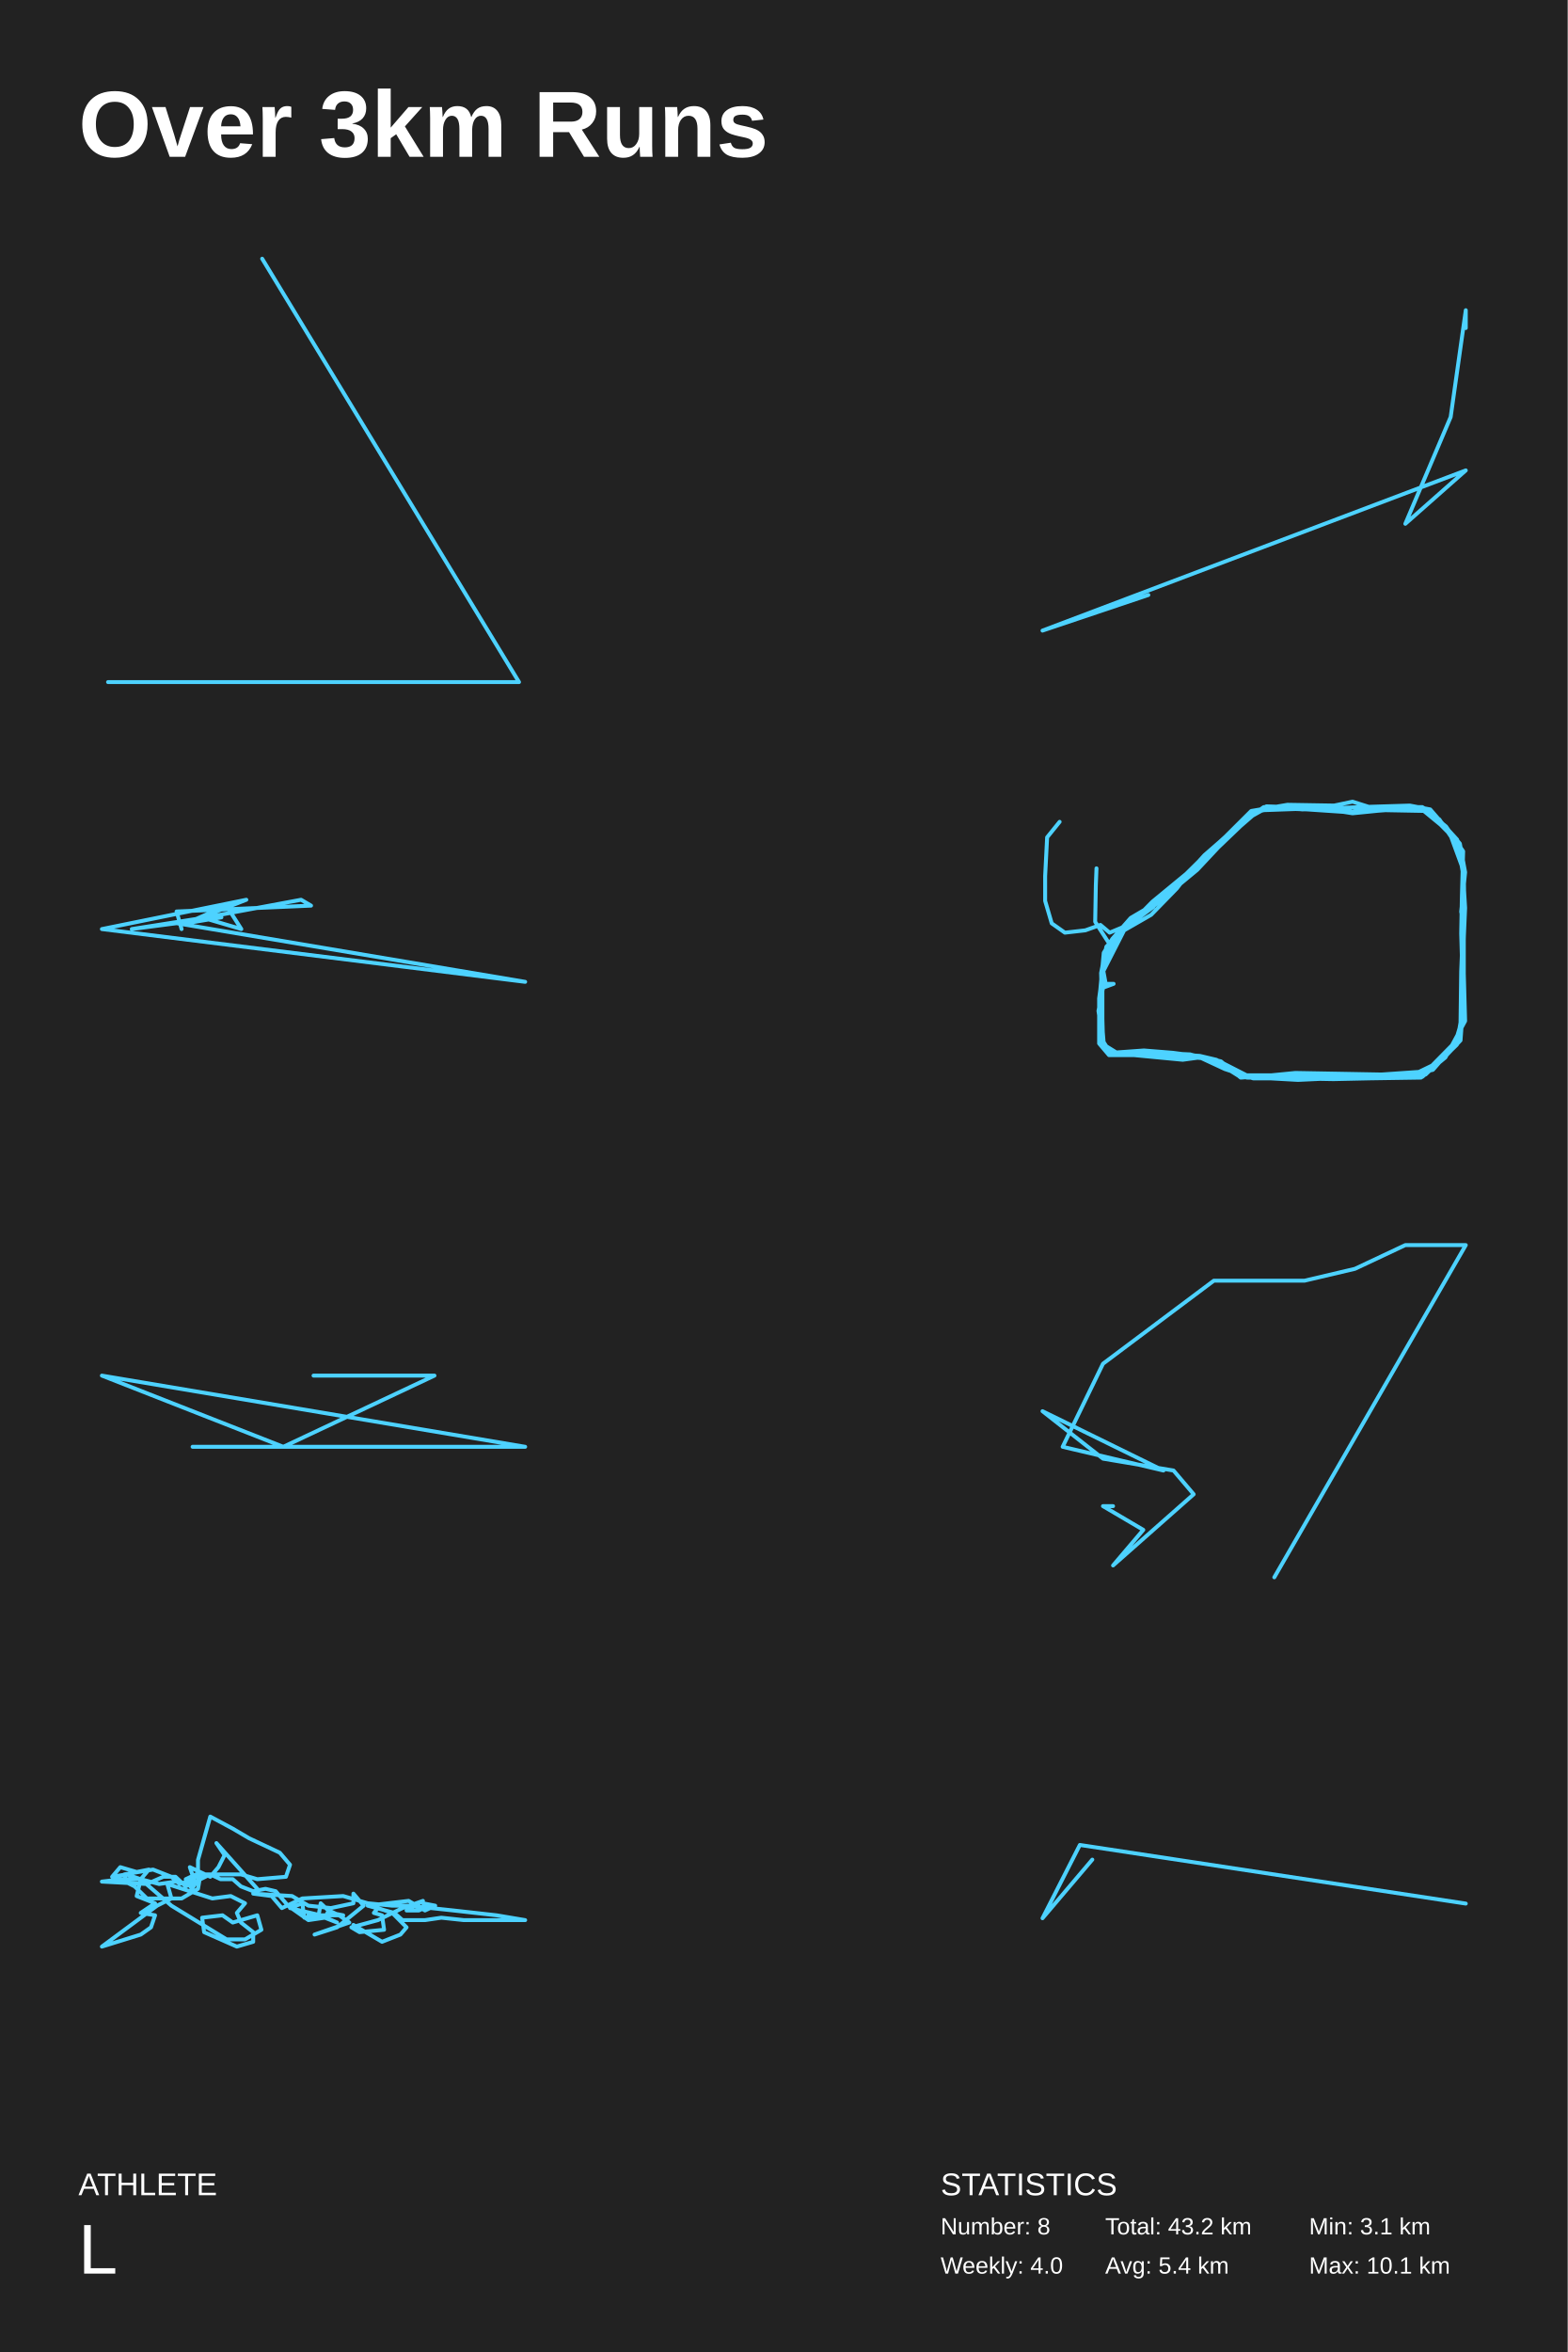
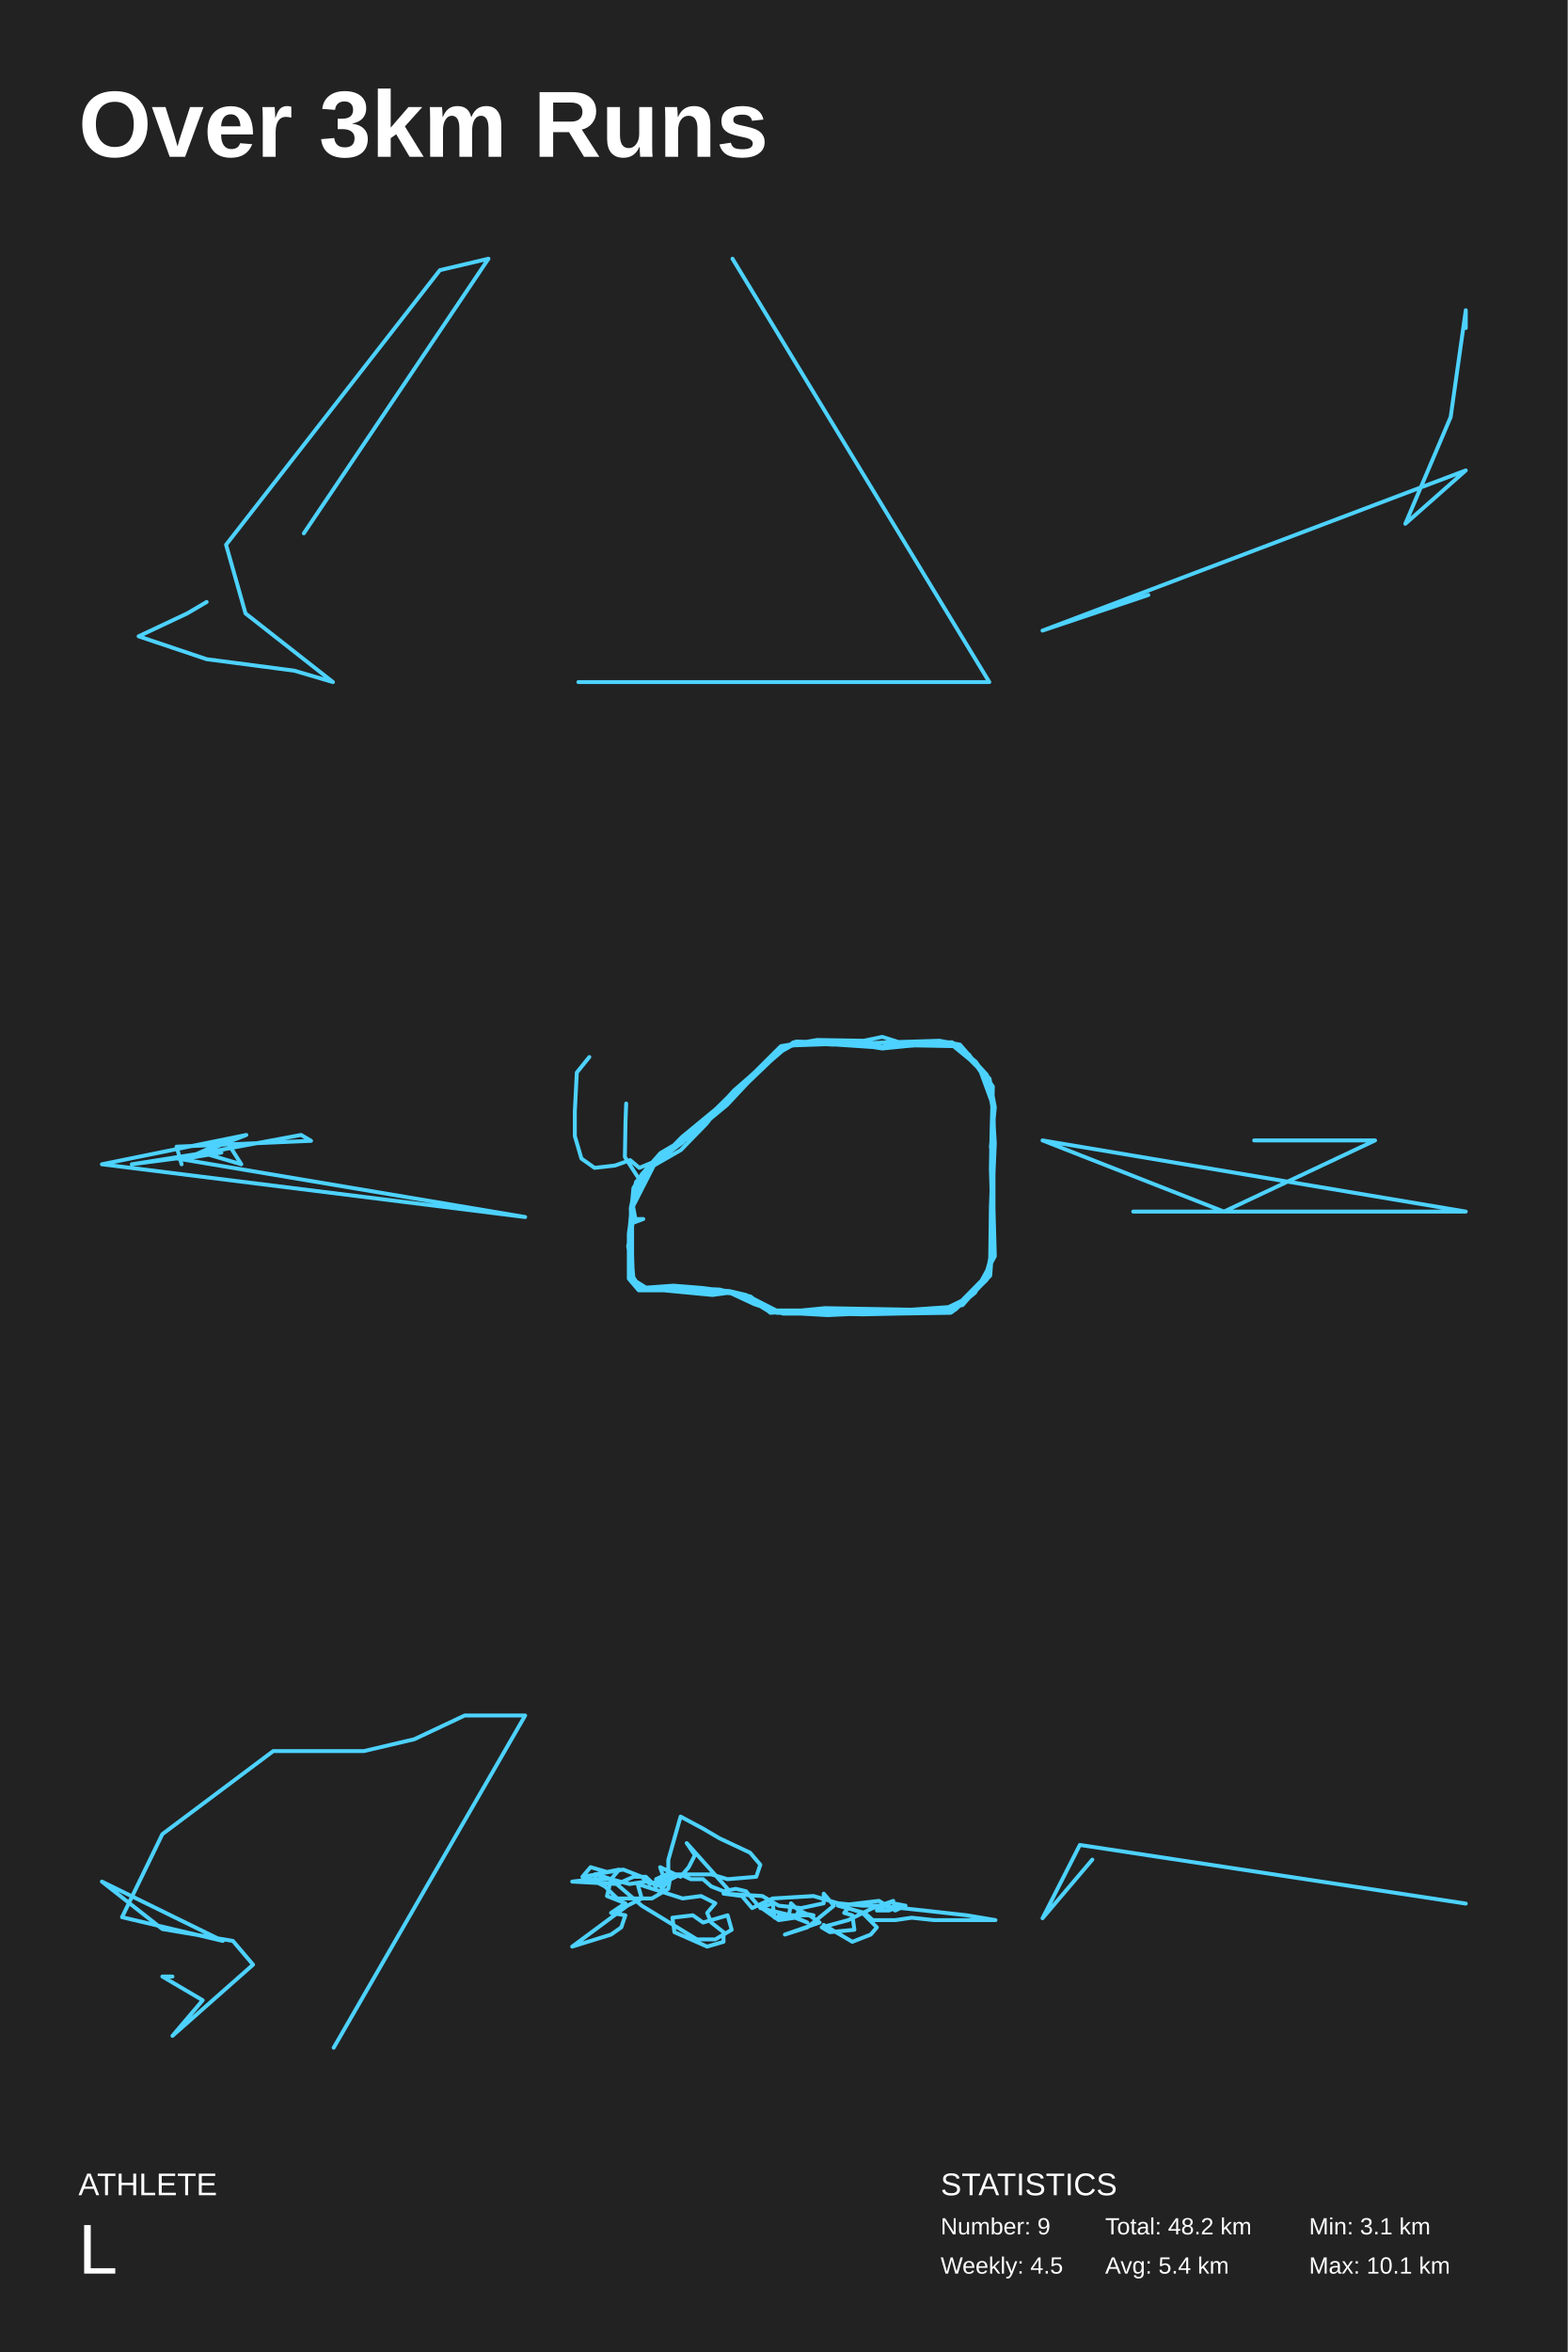
<svg xmlns="http://www.w3.org/2000/svg" baseProfile="full" height="300mm" version="1.1" viewBox="0,0,200,300" width="200mm">
  <defs />
  <rect fill="#222222" height="300" width="200" x="0" y="0" />
  <text fill="#FFFFFF" style="font-size:12px; font-family:Arial; font-weight:bold;" x="10" y="20">Over 3km Runs</text>
  <text fill="#FFFFFF" style="font-size:4px; font-family:Arial" x="10" y="280">ATHLETE</text>
  <text fill="#FFFFFF" style="font-size:9px; font-family:Arial" x="10" y="290">L</text>
  <text fill="#FFFFFF" style="font-size:4px; font-family:Arial" x="120" y="280">STATISTICS</text>
-   <text fill="#FFFFFF" style="font-size:3px; font-family:Arial" x="120" y="285">Number: 8</text>
-   <text fill="#FFFFFF" style="font-size:3px; font-family:Arial" x="120" y="290">Weekly: 4.0</text>
-   <text fill="#FFFFFF" style="font-size:3px; font-family:Arial" x="141" y="285">Total: 43.2 km</text>
+   <text fill="#FFFFFF" style="font-size:3px; font-family:Arial" x="120" y="285">Number: 9</text>
+   <text fill="#FFFFFF" style="font-size:3px; font-family:Arial" x="120" y="290">Weekly: 4.5</text>
+   <text fill="#FFFFFF" style="font-size:3px; font-family:Arial" x="141" y="285">Total: 48.2 km</text>
  <text fill="#FFFFFF" style="font-size:3px; font-family:Arial" x="141" y="290">Avg: 5.4 km</text>
  <text fill="#FFFFFF" style="font-size:3px; font-family:Arial" x="167" y="285">Min: 3.1 km</text>
  <text fill="#FFFFFF" style="font-size:3px; font-family:Arial" x="167" y="290">Max: 10.1 km</text>
-   <polyline fill="none" points="33.447,33.0 66.214,87.0 13.786,87.0" stroke="#4dd2ff" stroke-linecap="round" stroke-linejoin="round" stroke-width="0.5" />
+   <polyline fill="none" points="38.76,68.027 62.317,33.0 56.118,34.459 28.841,69.487 31.321,78.243 42.48,87.0 37.52,85.541 26.362,84.081 17.683,81.162 23.882,78.243 26.362,76.784" stroke="#4dd2ff" stroke-linecap="round" stroke-linejoin="round" stroke-width="0.5" />
+   <polyline fill="none" points="93.447,33.0 126.214,87.0 73.786,87.0" stroke="#4dd2ff" stroke-linecap="round" stroke-linejoin="round" stroke-width="0.5" />
  <polyline fill="none" points="146.5,75.891 133.0,80.432 187.0,60 179.286,66.811 185.071,53.189 187.0,39.568 187.0,41.839" stroke="#4dd2ff" stroke-linecap="round" stroke-linejoin="round" stroke-width="0.5" />
-   <polyline fill="none" points="22.529,117.757 67.0,125.235 13.0,118.504 31.424,114.765 25.706,117.009 30.788,118.504 28.882,115.513 23.8,117.757 28.247,117.009 16.812,118.504 26.341,117.009 38.412,114.765 39.682,115.513 22.529,116.261 23.165,118.504" stroke="#4dd2ff" stroke-linecap="round" stroke-linejoin="round" stroke-width="0.5" />
-   <polyline fill="none" points="135.184,104.825 133.588,106.803 133.336,111.746 133.336,114.909 134.176,117.776 135.855,118.962 138.459,118.666 140.39,117.974 141.566,118.962 144.17,117.875 147.109,115.7 147.865,114.514 149.544,113.228 153.743,109.076 156.347,106.704 159.622,103.441 164.241,102.651 170.204,102.749 172.555,102.255 174.739,102.947 180.365,103.046 182.465,103.343 185.908,107.099 186.748,112.042 186.748,117.578 186.748,123.608 186.748,129.342 185.908,133.198 181.877,137.053 176.166,137.349 170.54,137.251 164.073,137.547 158.446,137.251 155.759,135.57 151.812,134.483 146.017,134.483 141.566,134.285 140.81,133.099 140.306,126.97 140.81,121.532 141.902,119.753 144.253,117.084 146.773,115.601 151.308,112.042 155.255,108.187 159.202,104.331 161.554,102.848 167.516,103.046 172.051,103.639 173.395,103.343 176.922,103.046 181.625,103.046 183.641,104.529 186.496,108.78 186.832,114.612 186.496,119.358 186.748,124.202 186.916,130.232 184.397,134.878 181.289,137.448 174.739,137.547 170.12,137.646 164.661,137.547 159.034,137.448 155.507,135.471 153.072,134.878 150.888,135.175 144.673,134.582 141.482,134.582 140.222,133.099 140.222,127.365 141.062,121.137 143.414,118.666 146.353,115.996 149.88,113.228 153.659,109.076 158.194,105.122 161.218,102.947 167.768,102.749 171.044,103.046 173.395,102.947 179.862,102.749 182.465,103.244 186.244,107.593 186.916,111.251 186.412,116.293 186.664,117.677 186.412,123.905 186.328,130.43 185.824,133.296 182.969,136.064 181.457,137.349 175.243,137.448 170.792,137.349 165.165,137.152 159.034,137.152 155.171,135.175 153.072,134.68 148.705,134.384 142.49,134.285 140.726,133.198 140.39,128.65 140.642,124.103 143.414,118.666 146.857,116.688 150.132,113.327 150.972,112.24 153.575,109.867 156.263,107.099 160.378,103.54 162.897,102.947 166.173,103.244 170.372,103.046 172.555,103.54 177.09,102.947 181.457,102.947 184.481,105.419 186.664,108.582 186.496,114.612 186.412,119.061 186.58,124.795 186.496,130.43 186.328,132.703 183.809,135.372 179.526,137.448 174.739,137.547 169.868,137.547 165.585,137.745 162.058,137.547 159.874,137.547 156.263,136.361 152.652,134.68 149.628,134.285 145.933,133.988 141.818,134.285 140.81,133.395 140.138,128.947 140.726,125.981 142.07,125.487 141.062,125.487 140.642,123.213 142.826,119.16 144.17,117.578 146.437,116.194 149.628,113.525 152.736,110.955 155.423,108.088 159.454,104.232 161.05,103.343 166.593,103.145 171.295,103.54 172.555,103.738 176.502,103.343 181.289,103.145 184.9,106.111 186.748,111.152 186.832,116.985 186.664,122.719 186.58,128.354 186.244,132.308 181.961,136.658 176.25,137.053 170.792,136.954 165.249,136.855 162.226,137.152 158.362,137.448 154.583,135.076 148.872,134.582 143.414,134.483 141.482,133.988 140.726,132.802 140.558,127.266 140.474,124.103 141.146,120.742 144.002,118.072 147.025,115.008 151.224,111.548 155.843,107.692 159.706,103.936 161.134,103.046 166.76,103.244 172.639,103.639 176.754,103.343 182.045,103.441 184.984,106.407 186.244,108.088 186.664,111.647 186.916,115.799 186.664,121.631 186.664,127.068 186.328,130.726 185.572,133.296 182.801,136.46 179.358,137.251 173.647,137.448 167.18,137.349 162.226,137.152 158.278,137.448 155.759,135.372 151.728,134.483 145.345,134.186 141.986,134.384 140.726,133.494 140.642,129.935 140.642,124.399 141.566,120.445 139.719,117.578 139.802,112.932 139.886,110.757" stroke="#4dd2ff" stroke-linecap="round" stroke-linejoin="round" stroke-width="0.5" />
-   <polyline fill="none" points="40.0,175.46 55.429,175.46 36.143,184.54 13.0,175.46 67.0,184.54 24.571,184.54" stroke="#4dd2ff" stroke-linecap="round" stroke-linejoin="round" stroke-width="0.5" />
-   <polyline fill="none" points="162.571,201.188 187.0,158.812 179.286,158.812 172.857,161.839 166.429,163.352 154.857,163.352 140.714,173.946 135.571,184.54 148.429,187.567 133.0,180 140.714,186.054 149.714,187.567 152.286,190.594 142,199.675 145.857,195.135 140.714,192.108 142,192.108" stroke="#4dd2ff" stroke-linecap="round" stroke-linejoin="round" stroke-width="0.5" />
-   <polyline fill="none" points="32.826,240.921 27.609,235.087 28.652,236.622 27.87,238.158 26.826,239.386 24.217,238.158 24.739,239.693 22.913,240.307 21.87,239.386 19.522,238.465 15.87,239.079 16.13,240 15.348,239.693 17.174,240.614 18.739,242.15 23.174,242.15 25.261,240.921 25.522,239.386 24.478,240.921 23.696,239.693 25,239.079 30.739,239.079 32.826,239.693 36.478,239.386 37.0,237.85 35.696,236.315 31.783,234.473 29.696,233.244 26.826,231.709 25.261,237.236 25.261,239.079 23.957,240.307 22.391,240 20.304,240.307 17.957,239.693 17.435,241.842 19.783,242.764 17.957,243.992 19.783,244.299 19.261,245.834 17.957,246.756 13.0,248.291 20.043,243.071 21.87,242.15 21.348,240.307 27.087,242.15 29.435,241.842 31.261,242.764 30.217,243.992 30.739,245.22 32.304,246.449 32.304,247.677 30.217,248.291 26.043,246.449 25.783,244.606 28.391,244.299 29.696,245.22 32.826,244.299 33.348,246.142 31.261,247.37 28.913,247.37 21.87,243.071 17.957,239.693 16.13,239.079 14.304,239.386 15.348,238.158 17.435,238.772 19.0,238.465 17.957,239.693 15.609,239.693 13.0,240 18.739,240.307 20.826,239.386 22.391,239.386 23.696,240.614 26.826,239.079 28.13,239.693 29.696,239.693 30.739,240.614 32.304,241.228 33.87,240.921 35.174,241.228 36.739,243.071 39.348,244.913 41.435,244.606 43.0,245.22 40.913,244.299 37.0,243.378 38.565,242.764 38.826,244.606 40.652,244.299 40.913,242.764 42.217,243.992 43.783,244.299 39.348,244.299 41.435,244.606 41.957,243.685 43.261,244.299 44.565,245.22 40.13,246.756 43.0,245.834 46.391,243.071 45.087,241.535 45.087,242.764 42.217,243.378 39.348,243.071 37.261,241.842 32.304,241.535 34.652,241.842 35.957,243.378 38.565,242.15 43.783,241.842 46.913,242.764 50.043,243.071 52.13,243.071 57.87,243.685 63.348,244.299 67.0,244.913 63.348,244.913 62.565,244.913 59.174,244.913 56.304,244.606 54.217,244.913 51.348,244.913 50.304,243.992 46.913,243.071 52.13,242.457 54.217,243.685 55.522,243.071 53.957,242.764 54.739,243.071 53.435,243.685 51.87,243.685 53.957,242.457 51.348,243.378 48.217,244.913 44.826,245.834 45.87,246.449 49,246.142 48.739,244.299 47.696,243.992 48.217,243.378 50.043,243.992 51.87,245.834 51.087,246.756 48.739,247.677 45.087,245.527" stroke="#4dd2ff" stroke-linecap="round" stroke-linejoin="round" stroke-width="0.5" />
+   <polyline fill="none" points="22.529,147.757 67.0,155.235 13.0,148.504 31.424,144.765 25.706,147.009 30.788,148.504 28.882,145.513 23.8,147.757 28.247,147.009 16.812,148.504 26.341,147.009 38.412,144.765 39.682,145.513 22.529,146.261 23.165,148.504" stroke="#4dd2ff" stroke-linecap="round" stroke-linejoin="round" stroke-width="0.5" />
+   <polyline fill="none" points="75.184,134.825 73.588,136.803 73.336,141.746 73.336,144.909 74.176,147.776 75.855,148.962 78.459,148.666 80.39,147.974 81.566,148.962 84.17,147.875 87.109,145.7 87.865,144.514 89.544,143.228 93.743,139.076 96.347,136.704 99.622,133.441 104.241,132.651 110.204,132.749 112.555,132.255 114.739,132.947 120.365,133.046 122.465,133.343 125.908,137.099 126.748,142.042 126.748,147.578 126.748,153.608 126.748,159.342 125.908,163.198 121.877,167.053 116.166,167.349 110.54,167.251 104.073,167.547 98.446,167.251 95.759,165.57 91.812,164.483 86.017,164.483 81.566,164.285 80.81,163.099 80.306,156.97 80.81,151.532 81.902,149.753 84.253,147.084 86.773,145.601 91.308,142.042 95.255,138.187 99.202,134.331 101.554,132.848 107.516,133.046 112.051,133.639 113.395,133.343 116.922,133.046 121.625,133.046 123.641,134.529 126.496,138.78 126.832,144.612 126.496,149.358 126.748,154.202 126.916,160.232 124.397,164.878 121.289,167.448 114.739,167.547 110.12,167.646 104.661,167.547 99.034,167.448 95.507,165.471 93.072,164.878 90.888,165.175 84.673,164.582 81.482,164.582 80.222,163.099 80.222,157.365 81.062,151.137 83.414,148.666 86.353,145.996 89.88,143.228 93.659,139.076 98.194,135.122 101.218,132.947 107.768,132.749 111.044,133.046 113.395,132.947 119.862,132.749 122.465,133.244 126.244,137.593 126.916,141.251 126.412,146.293 126.664,147.677 126.412,153.905 126.328,160.43 125.824,163.296 122.969,166.064 121.457,167.349 115.243,167.448 110.792,167.349 105.165,167.152 99.034,167.152 95.171,165.175 93.072,164.68 88.705,164.384 82.49,164.285 80.726,163.198 80.39,158.65 80.642,154.103 83.414,148.666 86.857,146.688 90.132,143.327 90.972,142.24 93.575,139.867 96.263,137.099 100.378,133.54 102.897,132.947 106.173,133.244 110.372,133.046 112.555,133.54 117.09,132.947 121.457,132.947 124.481,135.419 126.664,138.582 126.496,144.612 126.412,149.061 126.58,154.795 126.496,160.43 126.328,162.703 123.809,165.372 119.526,167.448 114.739,167.547 109.868,167.547 105.585,167.745 102.058,167.547 99.874,167.547 96.263,166.361 92.652,164.68 89.628,164.285 85.933,163.988 81.818,164.285 80.81,163.395 80.138,158.947 80.726,155.981 82.07,155.487 81.062,155.487 80.642,153.213 82.826,149.16 84.17,147.578 86.437,146.194 89.628,143.525 92.736,140.955 95.423,138.088 99.454,134.232 101.05,133.343 106.593,133.145 111.295,133.54 112.555,133.738 116.502,133.343 121.289,133.145 124.9,136.111 126.748,141.152 126.832,146.985 126.664,152.719 126.58,158.354 126.244,162.308 121.961,166.658 116.25,167.053 110.792,166.954 105.249,166.855 102.226,167.152 98.362,167.448 94.583,165.076 88.872,164.582 83.414,164.483 81.482,163.988 80.726,162.802 80.558,157.266 80.474,154.103 81.146,150.742 84.002,148.072 87.025,145.008 91.224,141.548 95.843,137.692 99.706,133.936 101.134,133.046 106.76,133.244 112.639,133.639 116.754,133.343 122.045,133.441 124.984,136.407 126.244,138.088 126.664,141.647 126.916,145.799 126.664,151.631 126.664,157.068 126.328,160.726 125.572,163.296 122.801,166.46 119.358,167.251 113.647,167.448 107.18,167.349 102.226,167.152 98.278,167.448 95.759,165.372 91.728,164.483 85.345,164.186 81.986,164.384 80.726,163.494 80.642,159.935 80.642,154.399 81.566,150.445 79.719,147.578 79.802,142.932 79.886,140.757" stroke="#4dd2ff" stroke-linecap="round" stroke-linejoin="round" stroke-width="0.5" />
+   <polyline fill="none" points="160.0,145.46 175.429,145.46 156.143,154.54 133.0,145.46 187.0,154.54 144.571,154.54" stroke="#4dd2ff" stroke-linecap="round" stroke-linejoin="round" stroke-width="0.5" />
+   <polyline fill="none" points="42.571,261.188 67.0,218.812 59.286,218.812 52.857,221.839 46.429,223.352 34.857,223.352 20.714,233.946 15.571,244.54 28.429,247.567 13.0,240 20.714,246.054 29.714,247.567 32.286,250.594 22,259.675 25.857,255.135 20.714,252.108 22,252.108" stroke="#4dd2ff" stroke-linecap="round" stroke-linejoin="round" stroke-width="0.5" />
+   <polyline fill="none" points="92.826,240.921 87.609,235.087 88.652,236.622 87.87,238.158 86.826,239.386 84.217,238.158 84.739,239.693 82.913,240.307 81.87,239.386 79.522,238.465 75.87,239.079 76.13,240 75.348,239.693 77.174,240.614 78.739,242.15 83.174,242.15 85.261,240.921 85.522,239.386 84.478,240.921 83.696,239.693 85,239.079 90.739,239.079 92.826,239.693 96.478,239.386 97.0,237.85 95.696,236.315 91.783,234.473 89.696,233.244 86.826,231.709 85.261,237.236 85.261,239.079 83.957,240.307 82.391,240 80.304,240.307 77.957,239.693 77.435,241.842 79.783,242.764 77.957,243.992 79.783,244.299 79.261,245.834 77.957,246.756 73.0,248.291 80.043,243.071 81.87,242.15 81.348,240.307 87.087,242.15 89.435,241.842 91.261,242.764 90.217,243.992 90.739,245.22 92.304,246.449 92.304,247.677 90.217,248.291 86.043,246.449 85.783,244.606 88.391,244.299 89.696,245.22 92.826,244.299 93.348,246.142 91.261,247.37 88.913,247.37 81.87,243.071 77.957,239.693 76.13,239.079 74.304,239.386 75.348,238.158 77.435,238.772 79.0,238.465 77.957,239.693 75.609,239.693 73.0,240 78.739,240.307 80.826,239.386 82.391,239.386 83.696,240.614 86.826,239.079 88.13,239.693 89.696,239.693 90.739,240.614 92.304,241.228 93.87,240.921 95.174,241.228 96.739,243.071 99.348,244.913 101.435,244.606 103.0,245.22 100.913,244.299 97.0,243.378 98.565,242.764 98.826,244.606 100.652,244.299 100.913,242.764 102.217,243.992 103.783,244.299 99.348,244.299 101.435,244.606 101.957,243.685 103.261,244.299 104.565,245.22 100.13,246.756 103.0,245.834 106.391,243.071 105.087,241.535 105.087,242.764 102.217,243.378 99.348,243.071 97.261,241.842 92.304,241.535 94.652,241.842 95.957,243.378 98.565,242.15 103.783,241.842 106.913,242.764 110.043,243.071 112.13,243.071 117.87,243.685 123.348,244.299 127.0,244.913 123.348,244.913 122.565,244.913 119.174,244.913 116.304,244.606 114.217,244.913 111.348,244.913 110.304,243.992 106.913,243.071 112.13,242.457 114.217,243.685 115.522,243.071 113.957,242.764 114.739,243.071 113.435,243.685 111.87,243.685 113.957,242.457 111.348,243.378 108.217,244.913 104.826,245.834 105.87,246.449 109,246.142 108.739,244.299 107.696,243.992 108.217,243.378 110.043,243.992 111.87,245.834 111.087,246.756 108.739,247.677 105.087,245.527" stroke="#4dd2ff" stroke-linecap="round" stroke-linejoin="round" stroke-width="0.5" />
  <polyline fill="none" points="187.0,242.804 137.765,235.326 133.0,244.674 139.353,237.196" stroke="#4dd2ff" stroke-linecap="round" stroke-linejoin="round" stroke-width="0.5" />
</svg>
